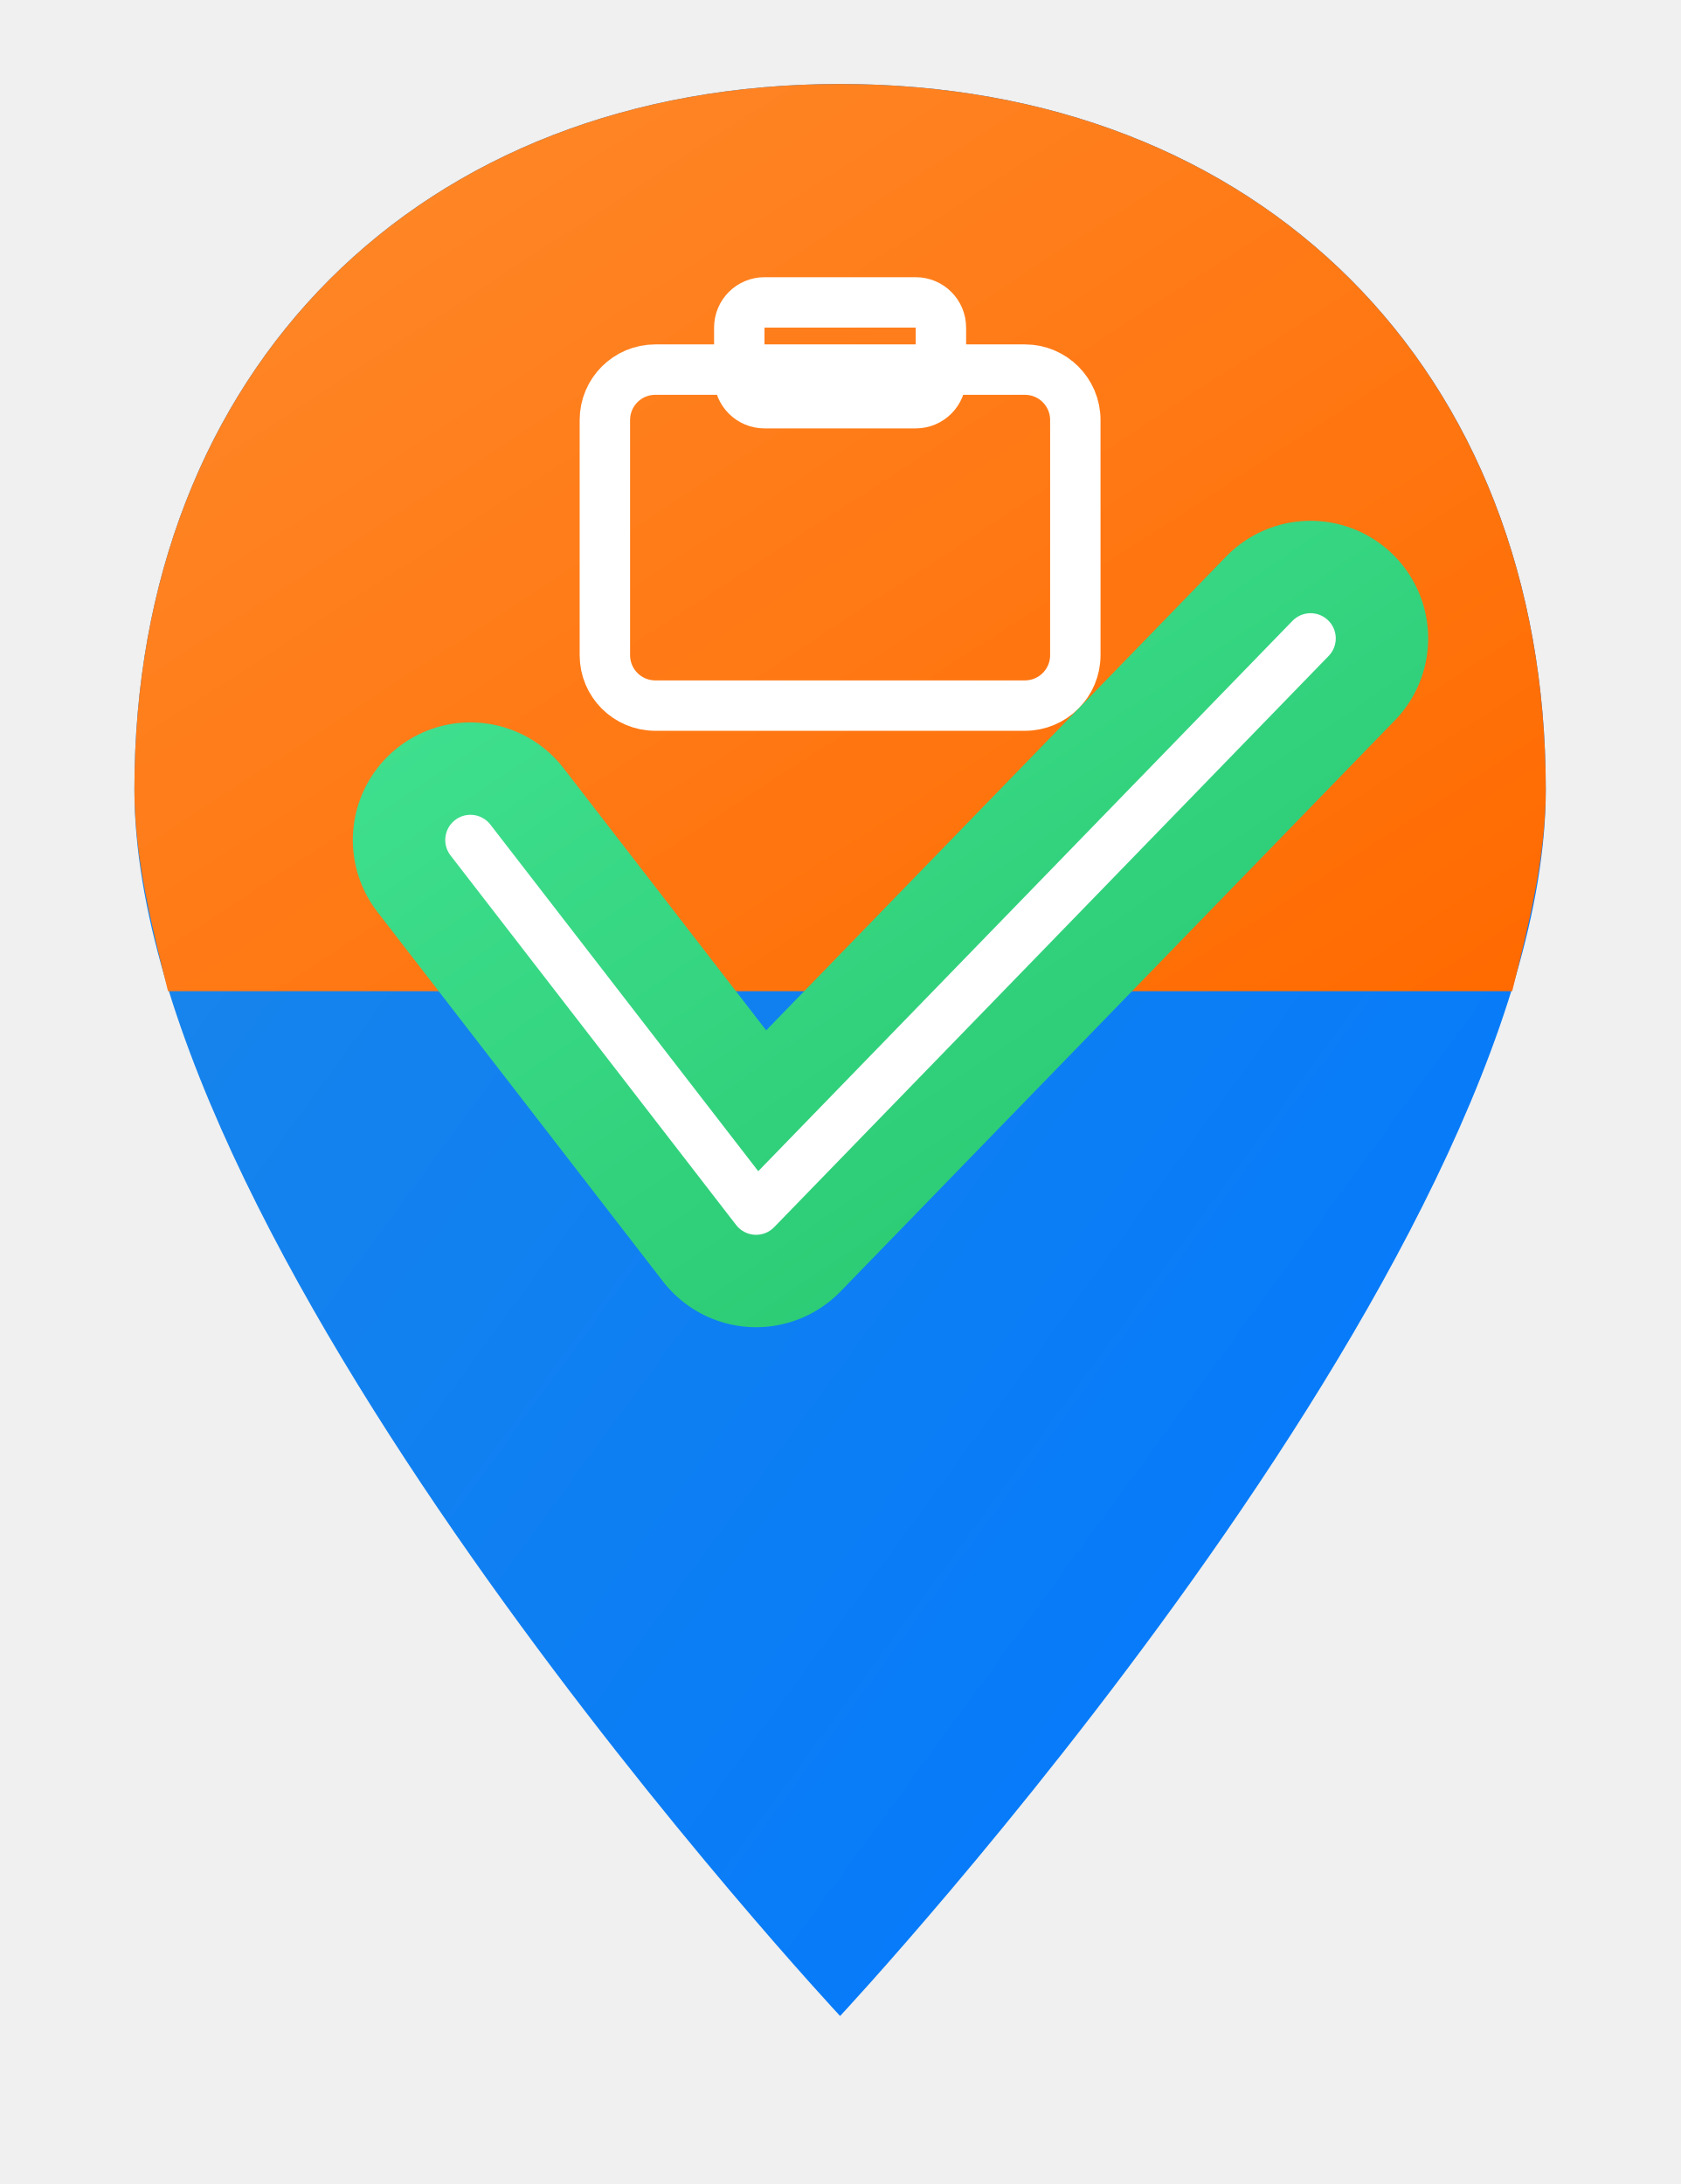
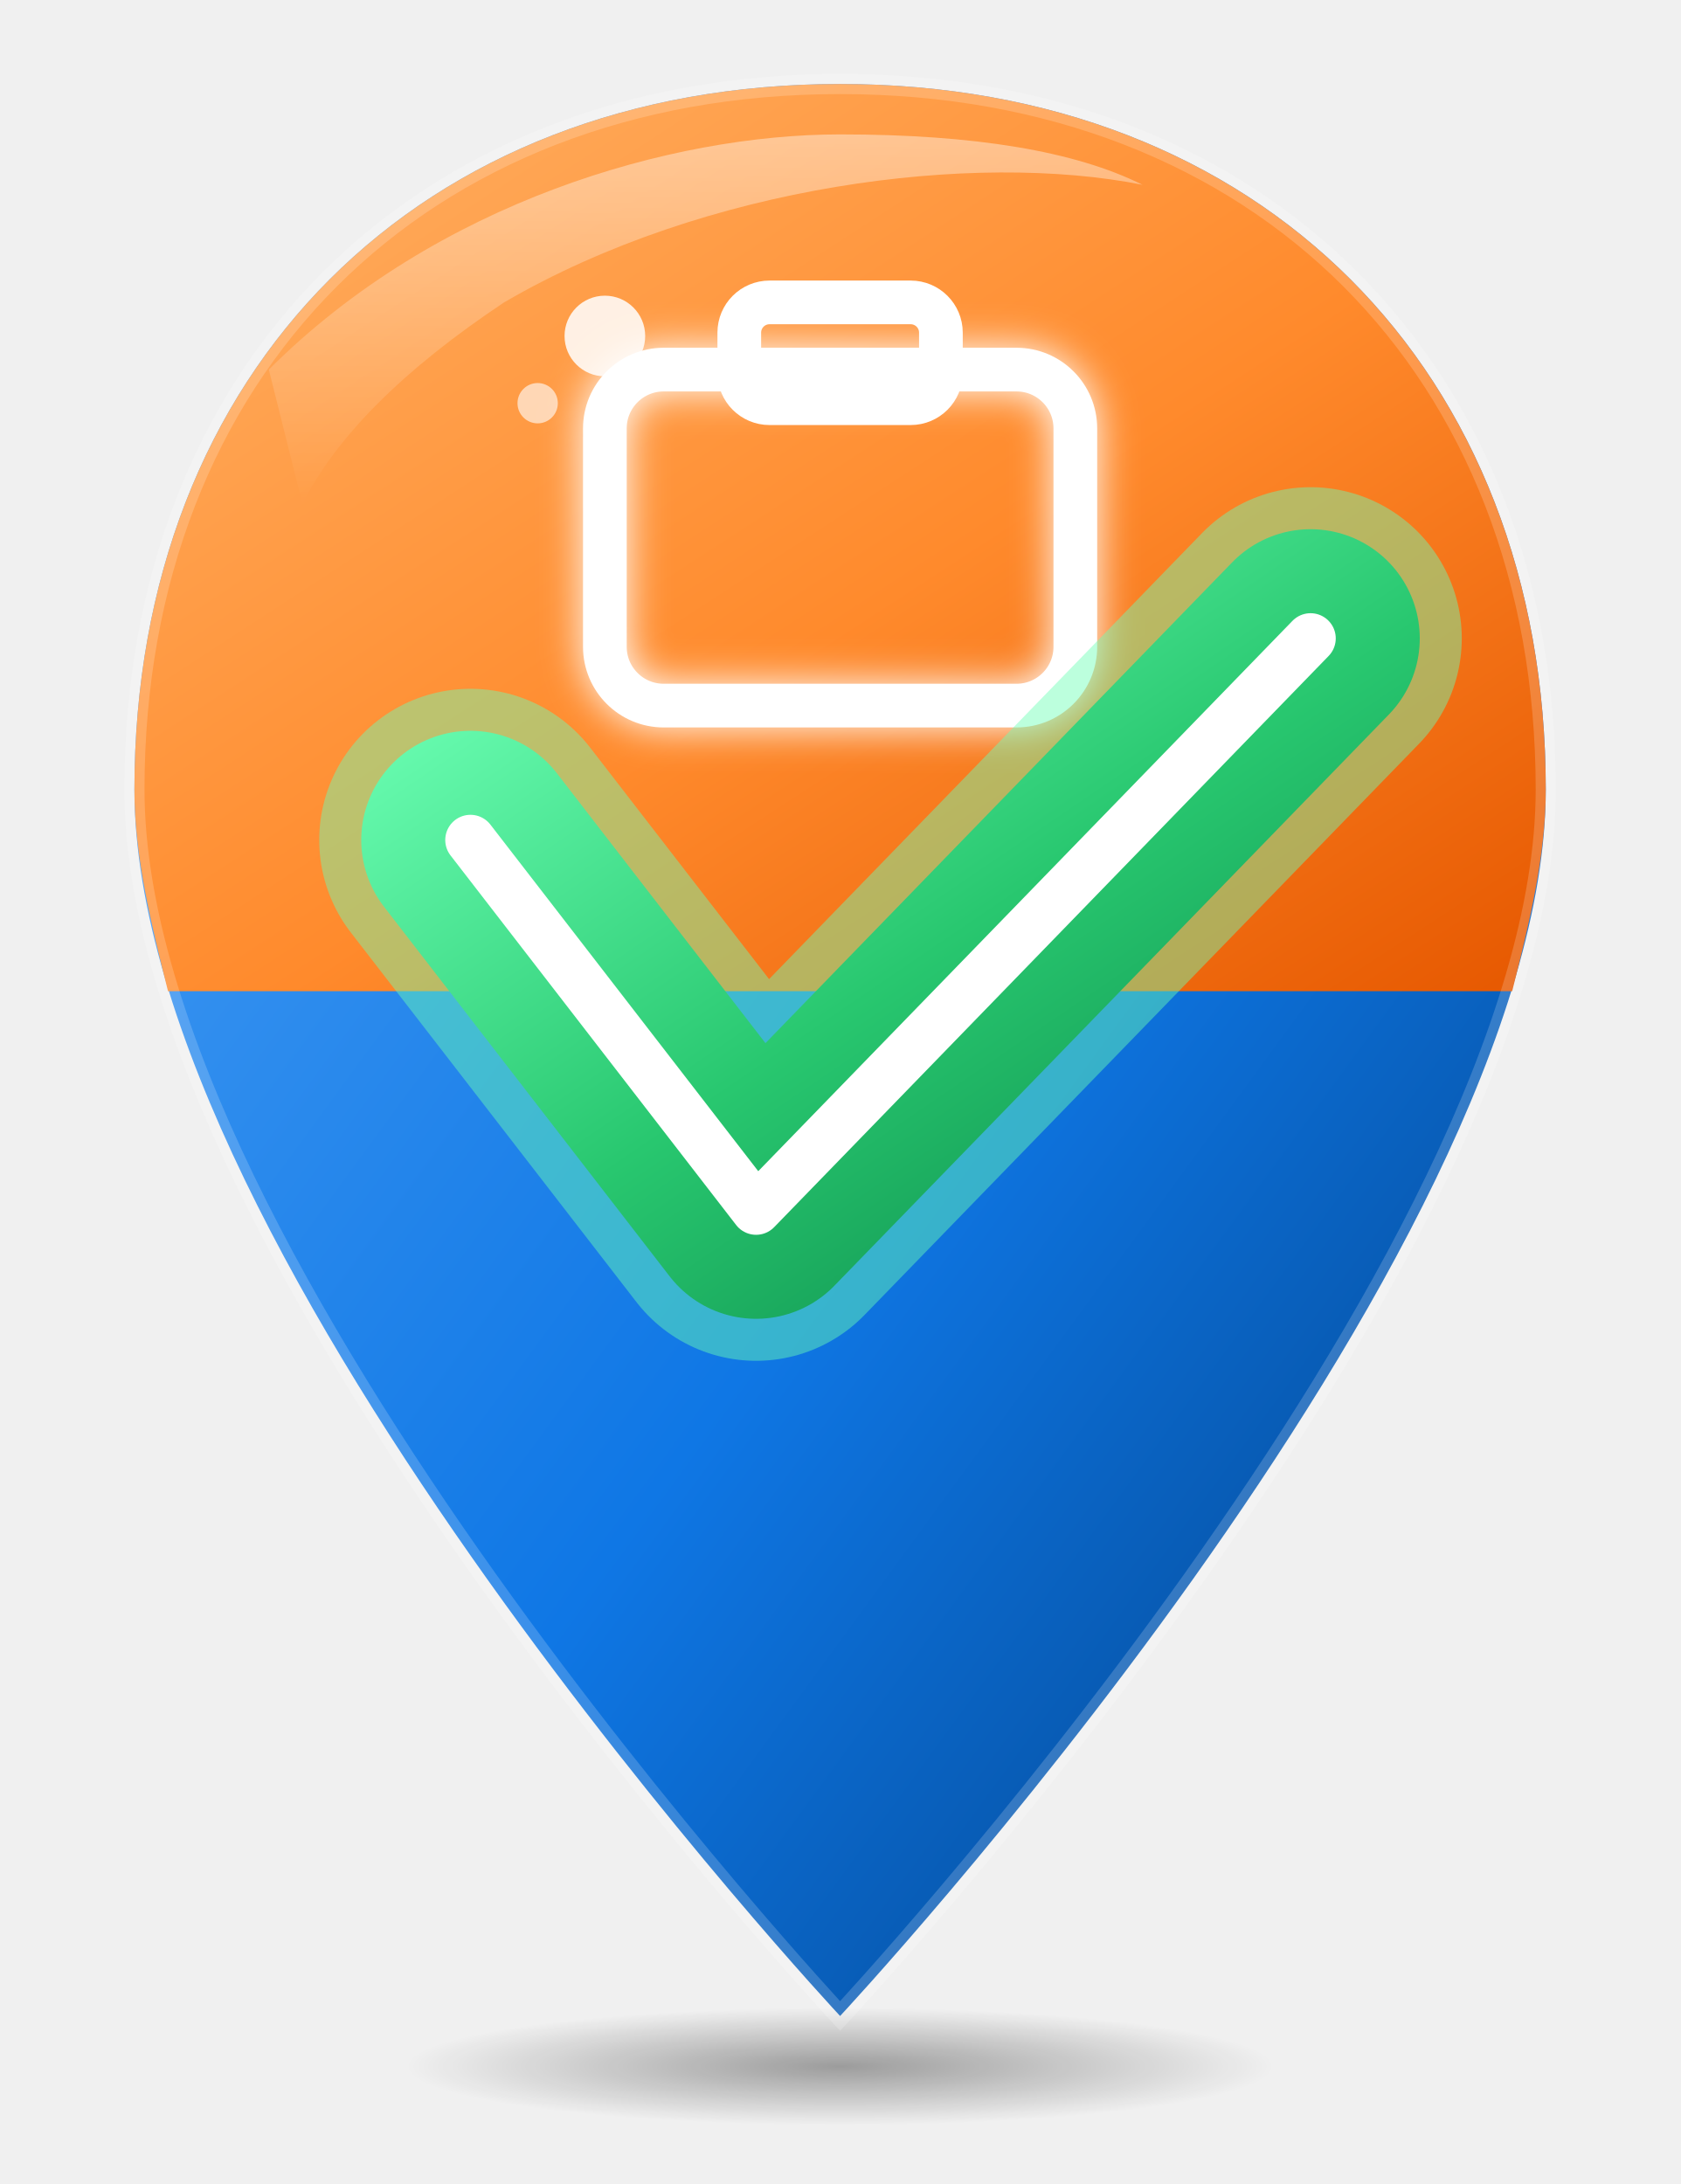
<svg xmlns="http://www.w3.org/2000/svg" viewBox="0 0 100 130" width="100" height="130">
  <defs>
    <linearGradient id="pinTop" x1="0%" y1="0%" x2="100%" y2="100%">
-       <stop offset="0%" stop-color="#FF8A2C" />
-       <stop offset="100%" stop-color="#FF6A00" />
+       <stop offset="0%" stop-color="#FFB266" />
+       <stop offset="55%" stop-color="#FF8A2C" />
+       <stop offset="100%" stop-color="#E65800" />
    </linearGradient>
    <linearGradient id="pinBottom" x1="0%" y1="0%" x2="100%" y2="100%">
-       <stop offset="0%" stop-color="#1E88E5" />
-       <stop offset="100%" stop-color="#0077FF" />
+       <stop offset="0%" stop-color="#4FA3F7" />
+       <stop offset="55%" stop-color="#0F77E5" />
+       <stop offset="100%" stop-color="#003D80" />
    </linearGradient>
    <linearGradient id="checkGrad" x1="0%" y1="0%" x2="100%" y2="100%">
-       <stop offset="0%" stop-color="#3FE08F" />
-       <stop offset="100%" stop-color="#28C76F" />
+       <stop offset="0%" stop-color="#6CFFB4" />
+       <stop offset="55%" stop-color="#28C76F" />
+       <stop offset="100%" stop-color="#0E8E4E" />
    </linearGradient>
+     <linearGradient id="shine" x1="0%" y1="0%" x2="0%" y2="100%">
+       <stop offset="0%" stop-color="rgba(255,255,255,0.55)" />
+       <stop offset="100%" stop-color="rgba(255,255,255,0)" />
+     </linearGradient>
+     <radialGradient id="shadow" cx="50%" cy="50%" r="50%">
+       <stop offset="0%" stop-color="rgba(0,0,0,0.35)" />
+       <stop offset="100%" stop-color="rgba(0,0,0,0)" />
+     </radialGradient>
+     <filter id="logoGlow" x="-20%" y="-20%" width="140%" height="140%">
+       <feGaussianBlur stdDeviation="1.2" result="b" />
+       <feMerge>
+         <feMergeNode in="b" />
+         <feMergeNode in="SourceGraphic" />
+       </feMerge>
+     </filter>
  </defs>
+   <ellipse cx="50" cy="123" rx="26" ry="3.5" fill="url(#shadow)" />
  <path d="M50 5 C25 5 8 22 8 47 C8 75 50 120 50 120 C50 120 92 75 92 47 C92 22 75 5 50 5 Z" fill="url(#pinBottom)" />
  <path d="M50 5 C25 5 8 22 8 47 C8 51 9 55 10 59 L90 59 C91 55 92 51 92 47 C92 22 75 5 50 5 Z" fill="url(#pinTop)" />
-   <rect x="36" y="22" width="28" height="20" rx="3" fill="none" stroke="#ffffff" stroke-width="3" />
-   <rect x="44" y="18" width="12" height="6" rx="1.5" fill="none" stroke="#ffffff" stroke-width="3" />
-   <path d="M28 50 L45 72 L78 38" fill="none" stroke="url(#checkGrad)" stroke-width="14" stroke-linecap="round" stroke-linejoin="round" />
+   <path d="M50 5 C25 5 8 22 8 47 C8 75 50 120 50 120 C50 120 92 75 92 47 C92 22 75 5 50 5 Z" fill="none" stroke="rgba(255,255,255,0.18)" stroke-width="1.2" />
+   <path d="M16 22 C26 12 40 8 50 8 C58 8 64 9 68 11 C58 9 42 11 30 18 C24 22 20 26 18 30 Z" fill="url(#shine)" opacity="0.75" />
+   <rect x="36" y="22" width="28" height="20" rx="3.5" fill="none" stroke="#ffffff" stroke-width="2.6" filter="url(#logoGlow)" />
+   <rect x="44" y="18" width="12" height="6" rx="1.8" fill="none" stroke="#ffffff" stroke-width="2.6" />
+   <path d="M28 50 L45 72 L78 38" fill="none" stroke="rgba(108, 255, 180, 0.45)" stroke-width="18" stroke-linecap="round" stroke-linejoin="round" />
+   <path d="M28 50 L45 72 L78 38" fill="none" stroke="url(#checkGrad)" stroke-width="13" stroke-linecap="round" stroke-linejoin="round" />
  <path d="M28 50 L45 72 L78 38" fill="none" stroke="#ffffff" stroke-width="3" stroke-linecap="round" stroke-linejoin="round" />
+   <circle cx="36" cy="20" r="2.4" fill="#ffffff" opacity="0.85" />
+   <circle cx="32" cy="24" r="1.2" fill="#ffffff" opacity="0.6" />
</svg>
